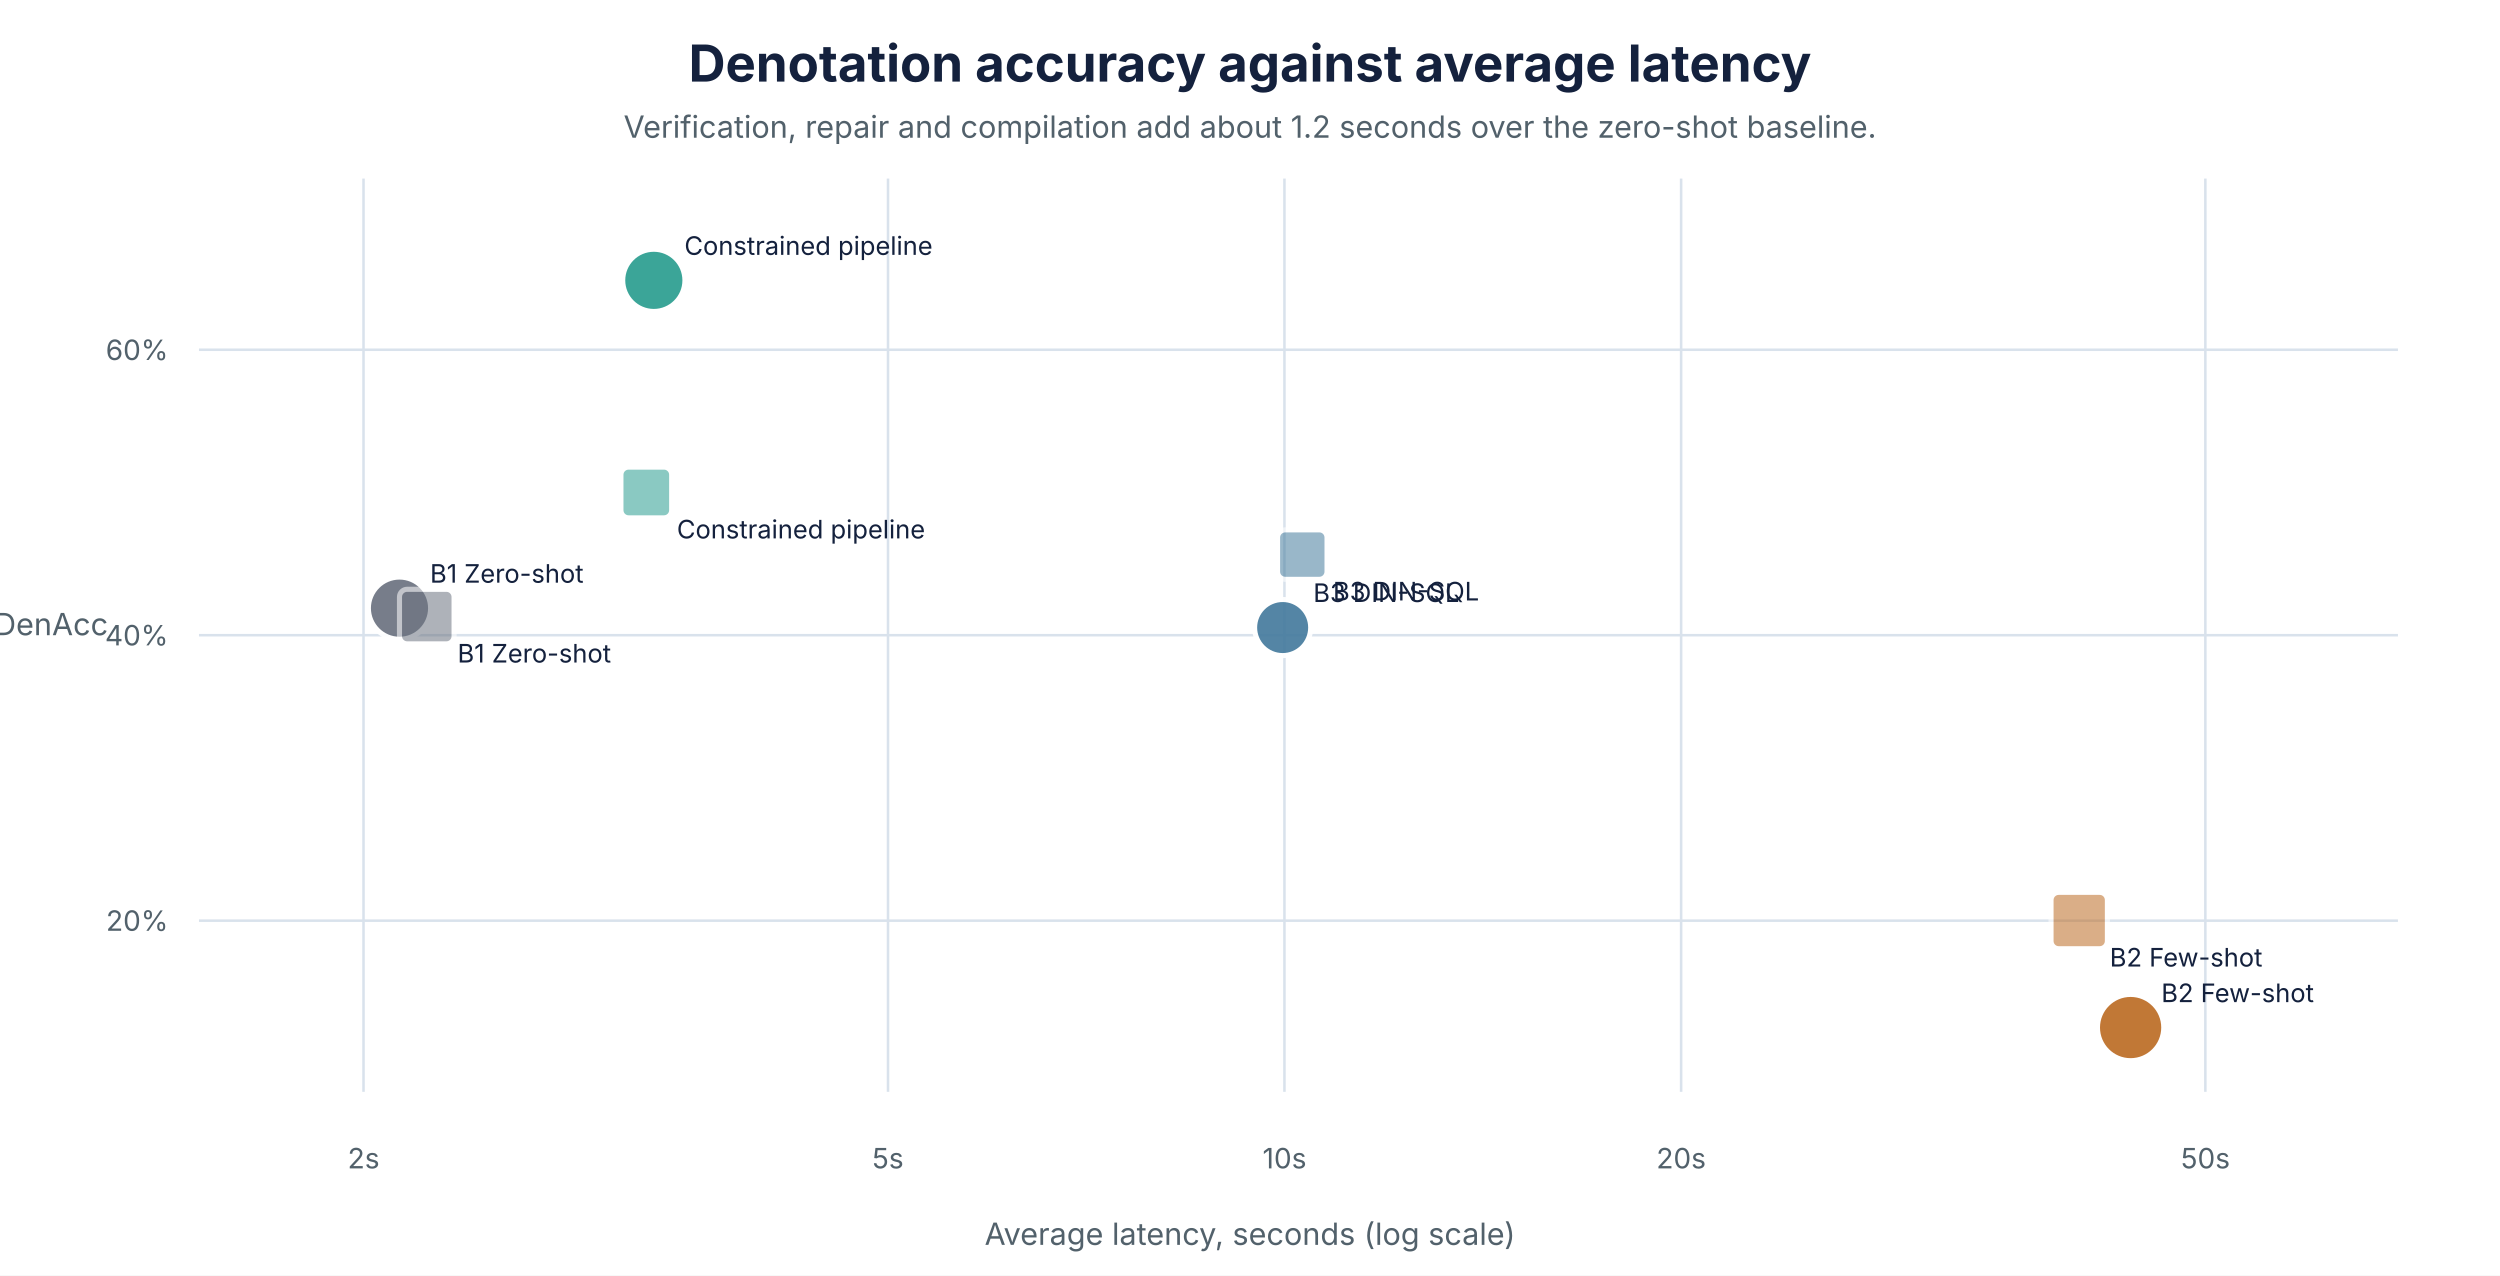
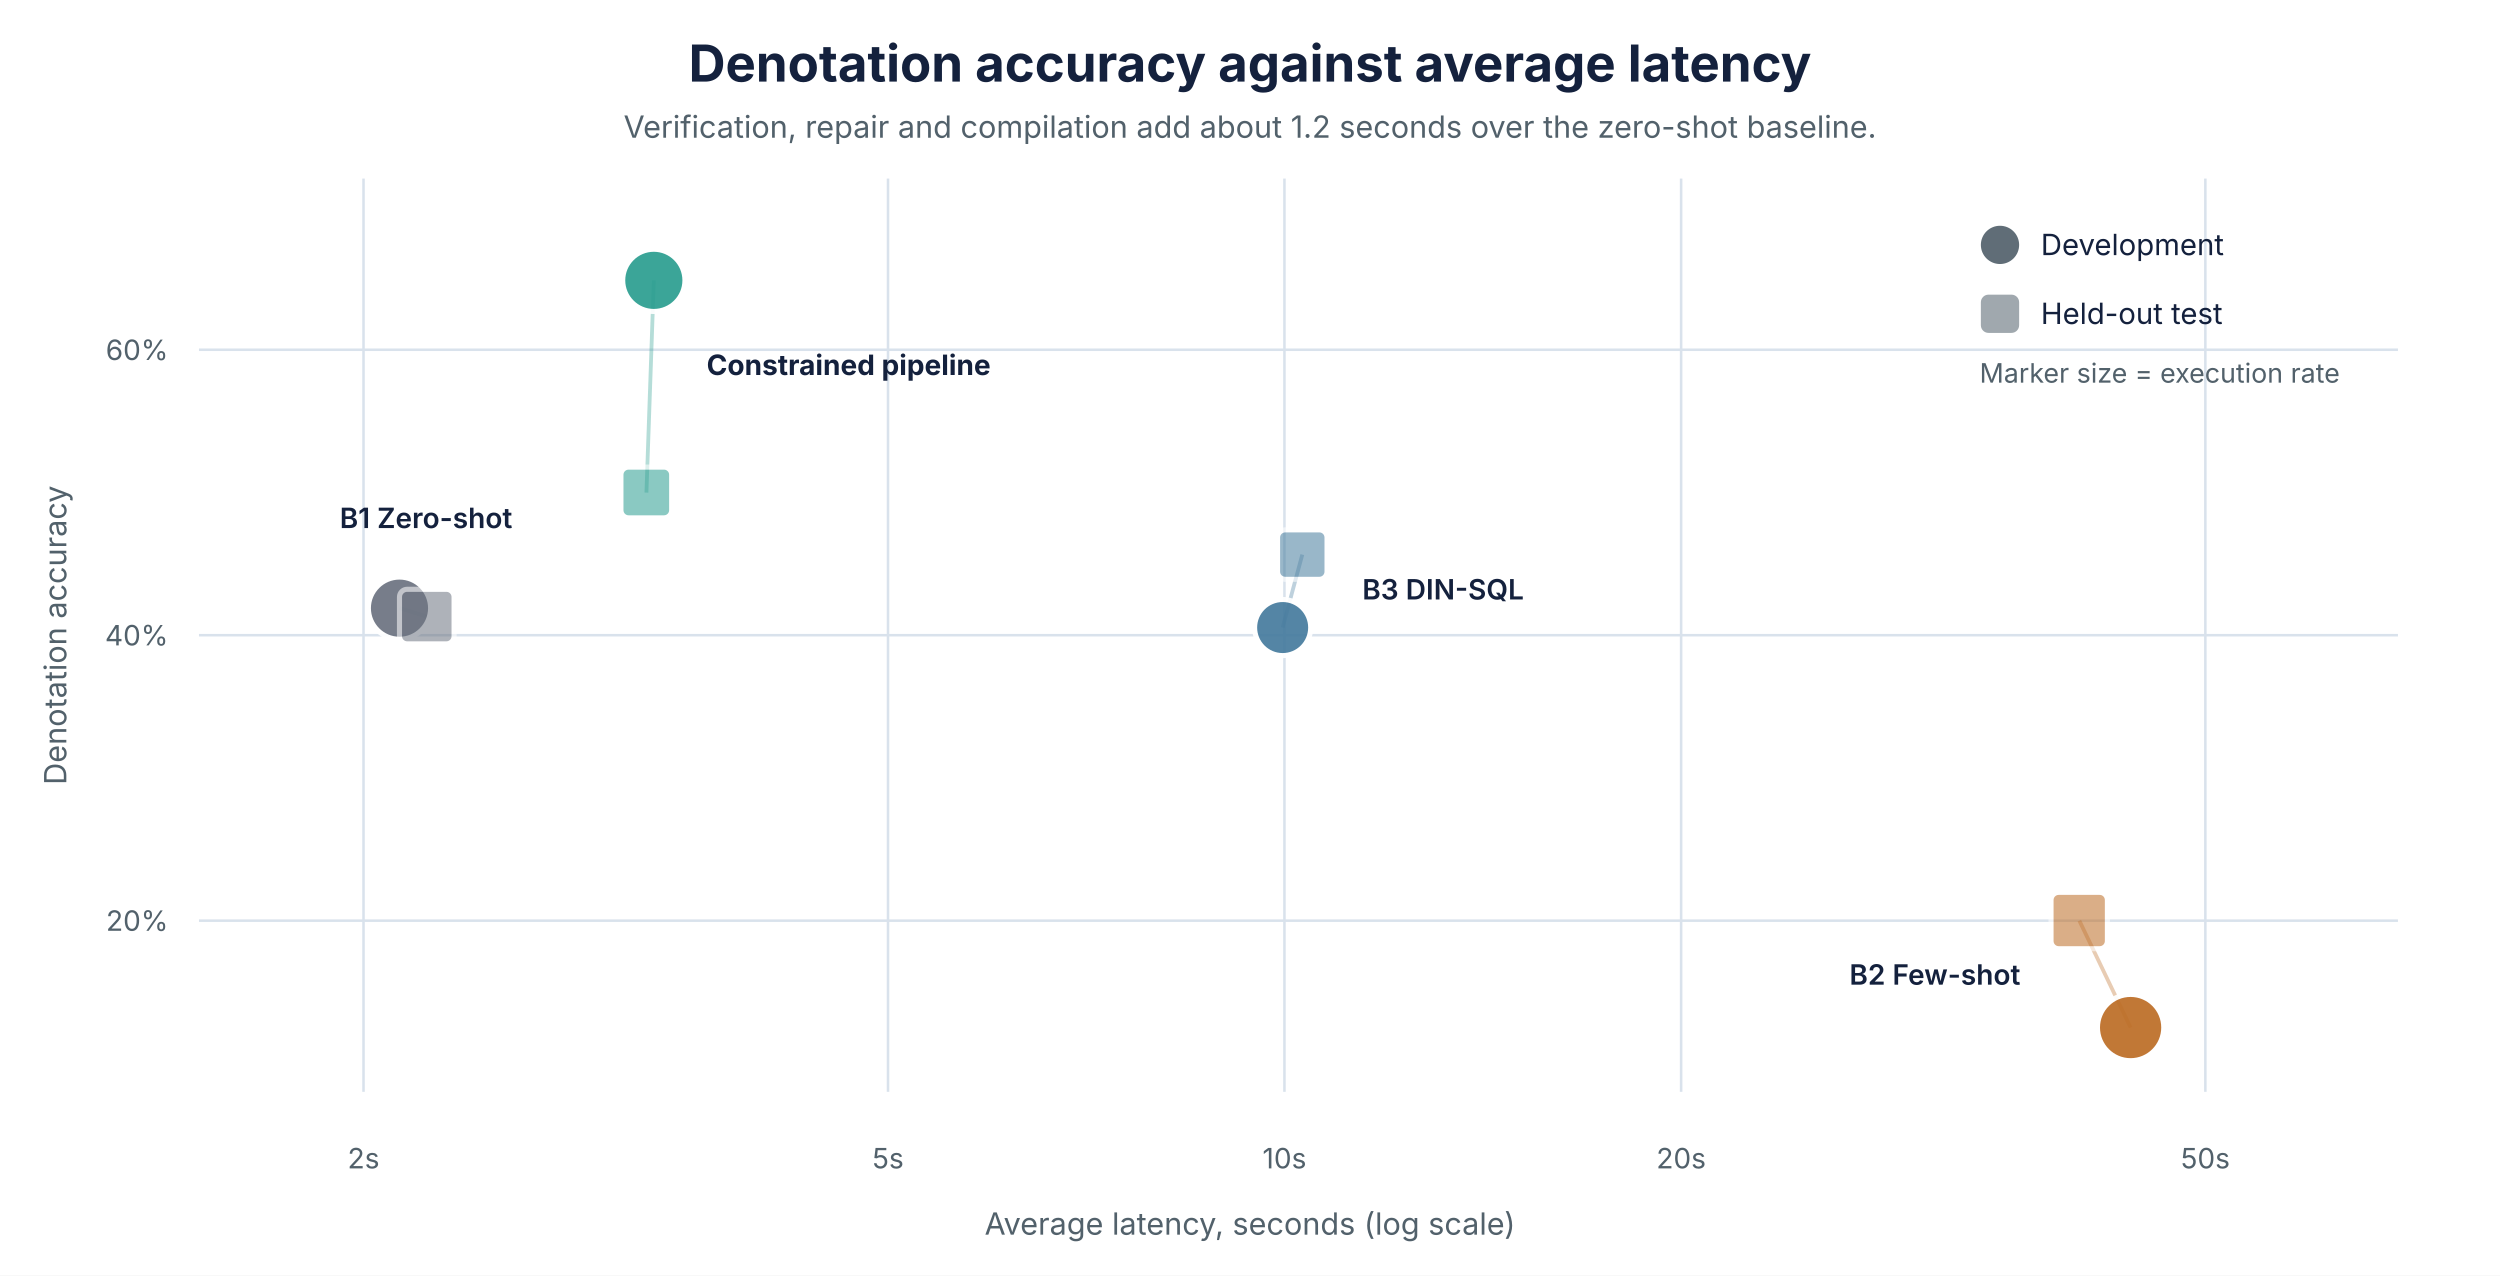
<svg xmlns="http://www.w3.org/2000/svg" width="980" height="500" viewBox="0 0 980 500" role="img" aria-labelledby="title desc">
  <rect width="100%" height="100%" fill="#ffffff" />
  <text x="490.0" y="32" font-size="20" fill="#14213d" text-anchor="middle" font-family="Inter, Segoe UI, Arial, sans-serif" font-weight="700">Denotation accuracy against average latency</text>
  <text x="490.0" y="54" font-size="12" fill="#52616b" text-anchor="middle" font-family="Inter, Segoe UI, Arial, sans-serif" font-weight="400">Verification, repair and compilation add about 1.2 seconds over the zero-shot baseline.</text>
  <line x1="78" y1="360.9" x2="940" y2="360.9" stroke="#d9e2ec" stroke-width="1" />
  <text x="66" y="364.875" font-size="11" fill="#52616b" text-anchor="end" font-family="Inter, Segoe UI, Arial, sans-serif" font-weight="400">20%</text>
  <line x1="78" y1="249.0" x2="940" y2="249.0" stroke="#d9e2ec" stroke-width="1" />
  <text x="66" y="253.0" font-size="11" fill="#52616b" text-anchor="end" font-family="Inter, Segoe UI, Arial, sans-serif" font-weight="400">40%</text>
  <line x1="78" y1="137.1" x2="940" y2="137.1" stroke="#d9e2ec" stroke-width="1" />
  <text x="66" y="141.125" font-size="11" fill="#52616b" text-anchor="end" font-family="Inter, Segoe UI, Arial, sans-serif" font-weight="400">60%</text>
  <line x1="142.5" y1="70" x2="142.5" y2="428" stroke="#d9e2ec" stroke-width="1" />
-   <text x="142.528" y="458" font-size="11" fill="#52616b" text-anchor="middle" font-family="Inter, Segoe UI, Arial, sans-serif" font-weight="400">2s</text>
+   <text x="142.5" y="458" font-size="11" fill="#52616b" text-anchor="middle" font-family="Inter, Segoe UI, Arial, sans-serif" font-weight="400">2s</text>
  <line x1="348.1" y1="70" x2="348.1" y2="428" stroke="#d9e2ec" stroke-width="1" />
-   <text x="348.054" y="458" font-size="11" fill="#52616b" text-anchor="middle" font-family="Inter, Segoe UI, Arial, sans-serif" font-weight="400">5s</text>
+   <text x="348.1" y="458" font-size="11" fill="#52616b" text-anchor="middle" font-family="Inter, Segoe UI, Arial, sans-serif" font-weight="400">5s</text>
  <line x1="503.5" y1="70" x2="503.5" y2="428" stroke="#d9e2ec" stroke-width="1" />
-   <text x="503.528" y="458" font-size="11" fill="#52616b" text-anchor="middle" font-family="Inter, Segoe UI, Arial, sans-serif" font-weight="400">10s</text>
+   <text x="503.5" y="458" font-size="11" fill="#52616b" text-anchor="middle" font-family="Inter, Segoe UI, Arial, sans-serif" font-weight="400">10s</text>
  <line x1="659.0" y1="70" x2="659.0" y2="428" stroke="#d9e2ec" stroke-width="1" />
-   <text x="659.003" y="458" font-size="11" fill="#52616b" text-anchor="middle" font-family="Inter, Segoe UI, Arial, sans-serif" font-weight="400">20s</text>
+   <text x="659.0" y="458" font-size="11" fill="#52616b" text-anchor="middle" font-family="Inter, Segoe UI, Arial, sans-serif" font-weight="400">20s</text>
  <line x1="864.5" y1="70" x2="864.5" y2="428" stroke="#d9e2ec" stroke-width="1" />
-   <text x="864.529" y="458" font-size="11" fill="#52616b" text-anchor="middle" font-family="Inter, Segoe UI, Arial, sans-serif" font-weight="400">50s</text>
+   <text x="864.5" y="458" font-size="11" fill="#52616b" text-anchor="middle" font-family="Inter, Segoe UI, Arial, sans-serif" font-weight="400">50s</text>
+   <line x1="156.6" y1="238.4" x2="167.3" y2="241.7" stroke="#6b7280" stroke-width="1.5" opacity="0.35" />
+   <line x1="835.2" y1="402.8" x2="815.1" y2="360.9" stroke="#bc6c25" stroke-width="1.5" opacity="0.35" />
+   <line x1="502.8" y1="246.0" x2="510.5" y2="217.4" stroke="#457b9d" stroke-width="1.5" opacity="0.35" />
+   <line x1="256.3" y1="109.9" x2="253.4" y2="193.1" stroke="#2a9d8f" stroke-width="1.5" opacity="0.35" />
  <circle cx="156.6" cy="238.4" r="12.2" fill="#6b7280" opacity="0.92" stroke="#fff" stroke-width="2" />
-   <text x="168.569" y="228.417" font-size="10" fill="#14213d" text-anchor="start" font-family="Inter, Segoe UI, Arial, sans-serif" font-weight="400">B1 Zero-shot</text>
  <rect x="156.6" y="231.0" width="21.4" height="21.4" rx="3" fill="#6b7280" opacity="0.55" stroke="#fff" stroke-width="2" />
-   <text x="179.348" y="259.704" font-size="10" fill="#14213d" text-anchor="start" font-family="Inter, Segoe UI, Arial, sans-serif" font-weight="400">B1 Zero-shot</text>
+   <text x="167.0" y="207" font-size="11" fill="#14213d" text-anchor="middle" font-family="Inter, Segoe UI, Arial, sans-serif" font-weight="600">B1 Zero-shot</text>
  <circle cx="835.2" cy="402.8" r="13.0" fill="#bc6c25" opacity="0.92" stroke="#fff" stroke-width="2" />
-   <text x="847.216" y="392.828" font-size="10" fill="#14213d" text-anchor="start" font-family="Inter, Segoe UI, Arial, sans-serif" font-weight="400">B2 Few-shot</text>
  <rect x="804.0" y="349.8" width="22.1" height="22.1" rx="3" fill="#bc6c25" opacity="0.55" stroke="#fff" stroke-width="2" />
-   <text x="827.023" y="378.875" font-size="10" fill="#14213d" text-anchor="start" font-family="Inter, Segoe UI, Arial, sans-serif" font-weight="400">B2 Few-shot</text>
+   <text x="792.0" y="386" font-size="11" fill="#14213d" text-anchor="end" font-family="Inter, Segoe UI, Arial, sans-serif" font-weight="600">B2 Few-shot</text>
  <circle cx="502.8" cy="246.0" r="11.0" fill="#457b9d" opacity="0.92" stroke="#fff" stroke-width="2" />
-   <text x="514.796" y="235.976" font-size="10" fill="#14213d" text-anchor="start" font-family="Inter, Segoe UI, Arial, sans-serif" font-weight="400">B3 DIN-SQL</text>
  <rect x="500.8" y="207.7" width="19.4" height="19.4" rx="3" fill="#457b9d" opacity="0.55" stroke="#fff" stroke-width="2" />
-   <text x="522.544" y="235.383" font-size="10" fill="#14213d" text-anchor="start" font-family="Inter, Segoe UI, Arial, sans-serif" font-weight="400">B3 DIN-SQL</text>
+   <text x="534.0" y="235" font-size="11" fill="#14213d" text-anchor="start" font-family="Inter, Segoe UI, Arial, sans-serif" font-weight="600">B3 DIN-SQL</text>
  <circle cx="256.3" cy="109.9" r="12.2" fill="#2a9d8f" opacity="0.92" stroke="#fff" stroke-width="2" />
-   <text x="268.274" y="99.912" font-size="10" fill="#14213d" text-anchor="start" font-family="Inter, Segoe UI, Arial, sans-serif" font-weight="400">Constrained pipeline</text>
  <rect x="243.4" y="183.1" width="19.9" height="19.9" rx="3" fill="#2a9d8f" opacity="0.55" stroke="#fff" stroke-width="2" />
-   <text x="265.333" y="211.062" font-size="10" fill="#14213d" text-anchor="start" font-family="Inter, Segoe UI, Arial, sans-serif" font-weight="400">Constrained pipeline</text>
-   <text x="490.0" y="488" font-size="12" fill="#52616b" text-anchor="middle" font-family="Inter, Segoe UI, Arial, sans-serif" font-weight="400">Average latency, seconds (log scale)</text>
-   <text x="20" y="249.0" font-size="12" fill="#52616b" text-anchor="middle" font-family="Inter, Segoe UI, Arial, sans-serif" font-weight="400">DenAcc</text>
+   <text x="277.0" y="147" font-size="11" fill="#14213d" text-anchor="start" font-family="Inter, Segoe UI, Arial, sans-serif" font-weight="700">Constrained pipeline</text>
+   <circle cx="784" cy="96" r="7.5" fill="#52616b" opacity="0.92" />
+   <text x="800" y="100" font-size="11.5" fill="#14213d" text-anchor="start" font-family="Inter, Segoe UI, Arial, sans-serif" font-weight="400">Development</text>
+   <rect x="776.5" y="115.5" width="15" height="15" rx="3" fill="#52616b" opacity="0.55" />
+   <text x="800" y="127" font-size="11.5" fill="#14213d" text-anchor="start" font-family="Inter, Segoe UI, Arial, sans-serif" font-weight="400">Held-out test</text>
+   <text x="776" y="150" font-size="10.5" fill="#52616b" text-anchor="start" font-family="Inter, Segoe UI, Arial, sans-serif" font-weight="400">Marker size = execution rate</text>
+   <text x="490.0" y="484" font-size="12" fill="#52616b" text-anchor="middle" font-family="Inter, Segoe UI, Arial, sans-serif" font-weight="400">Average latency, seconds (log scale)</text>
+   <text x="26" y="249.0" font-size="12" fill="#52616b" text-anchor="middle" transform="rotate(-90 26 249.0)" font-family="Inter, Segoe UI, Arial, sans-serif" font-weight="400">Denotation accuracy</text>
</svg>
